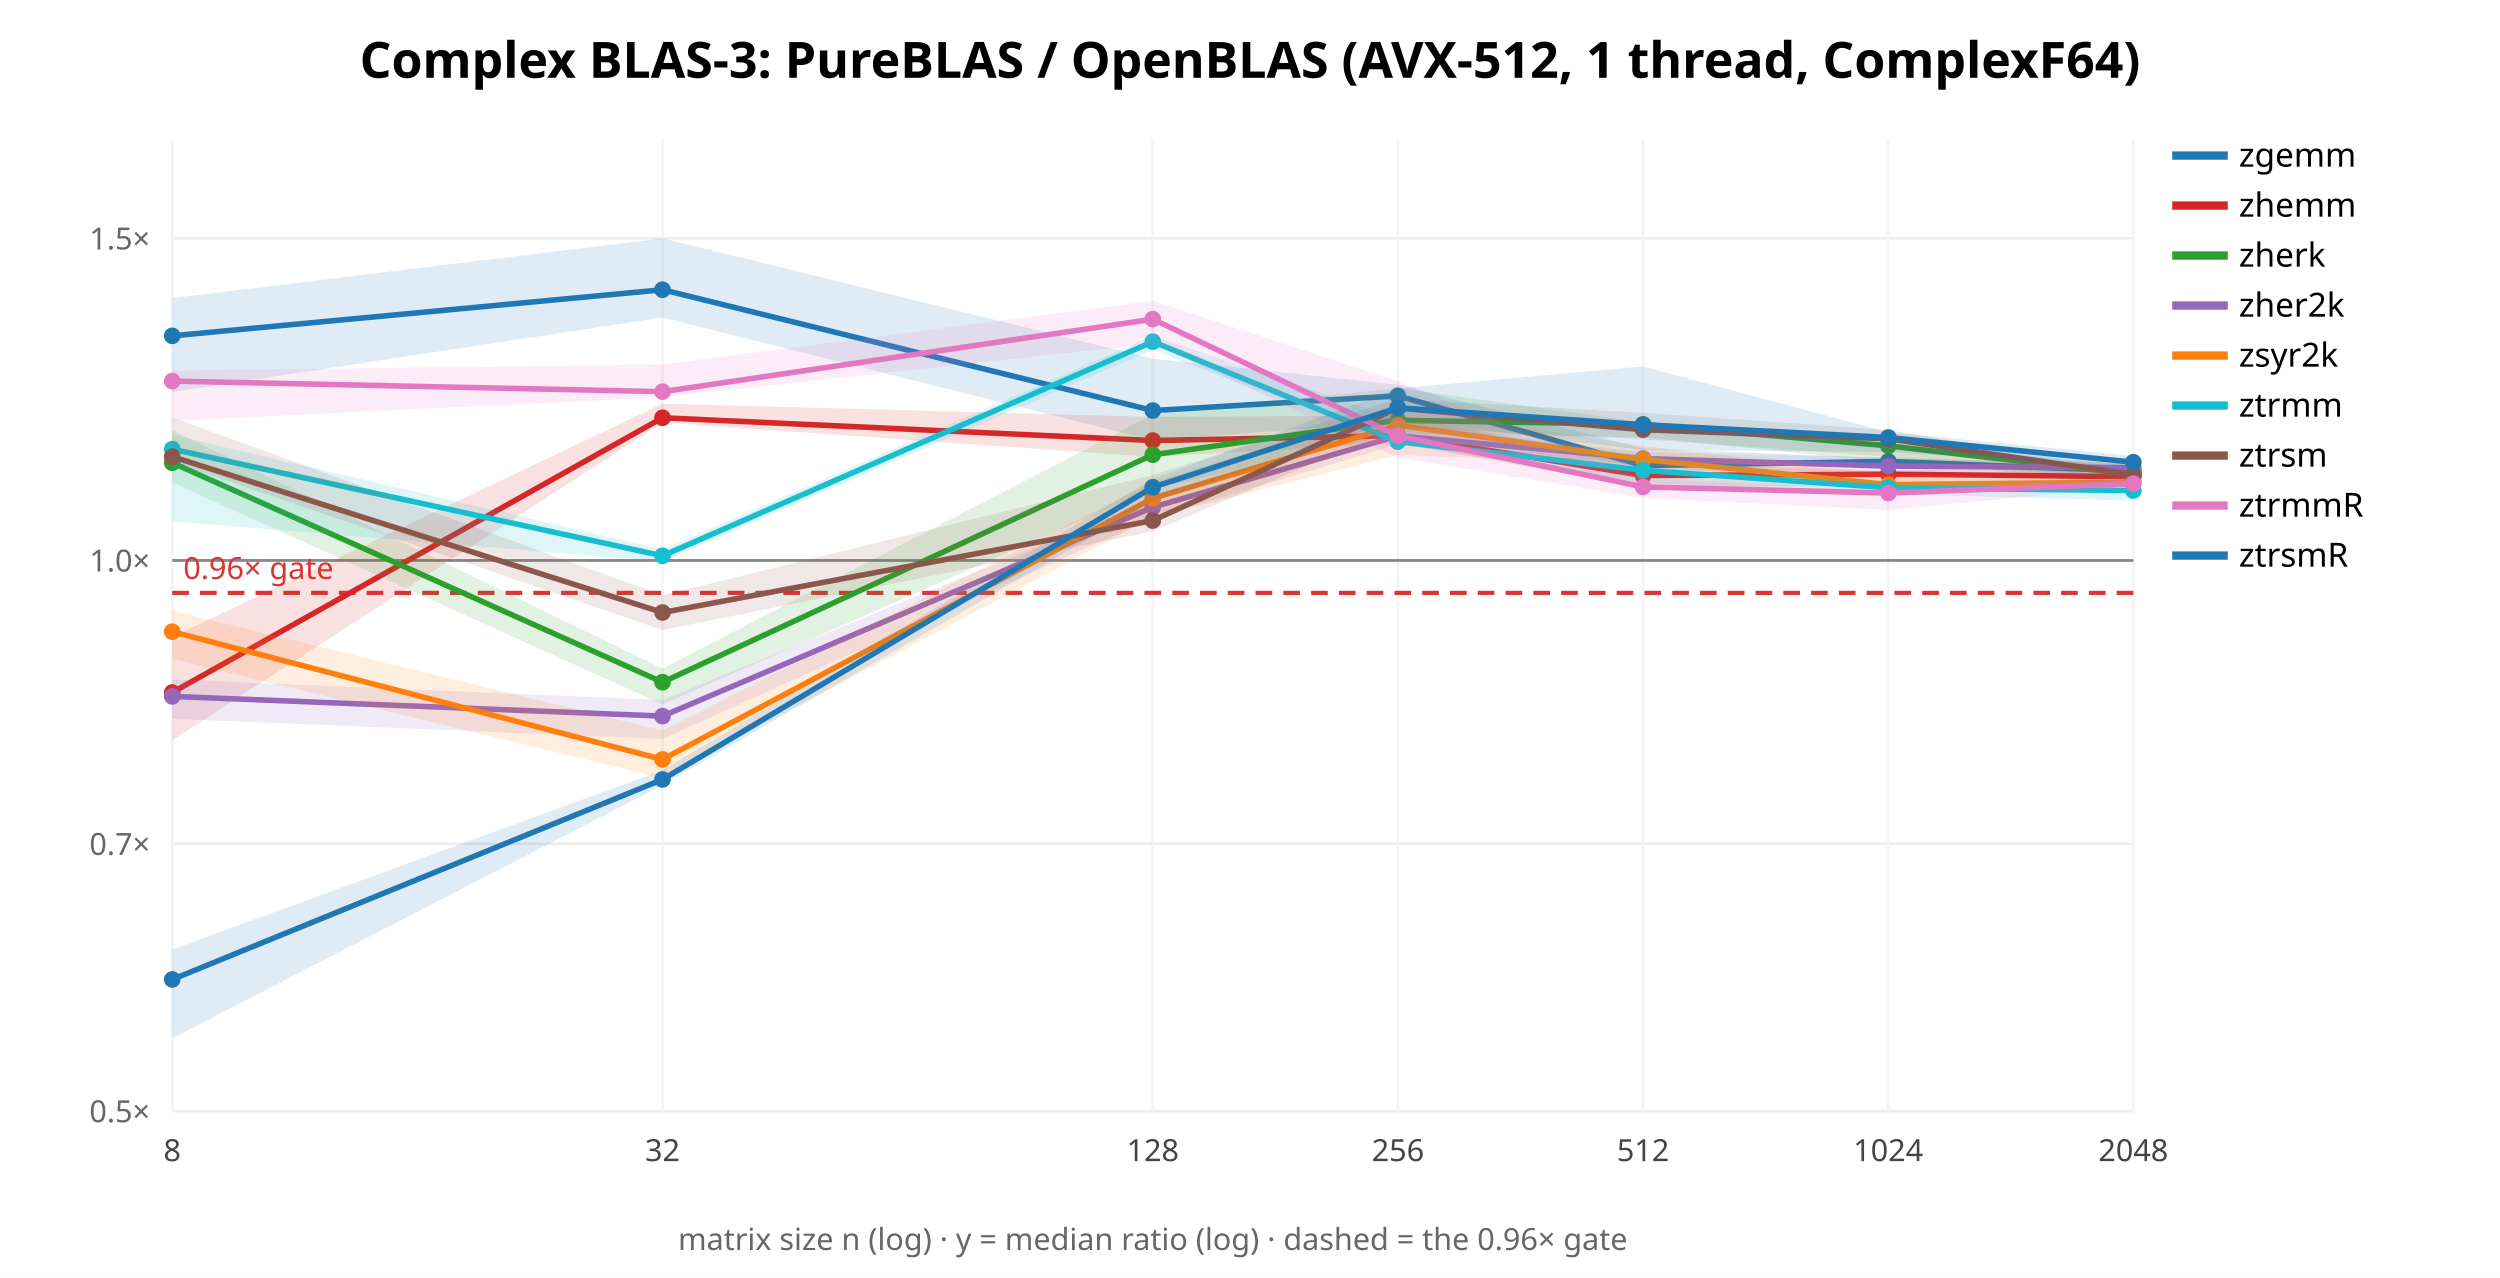
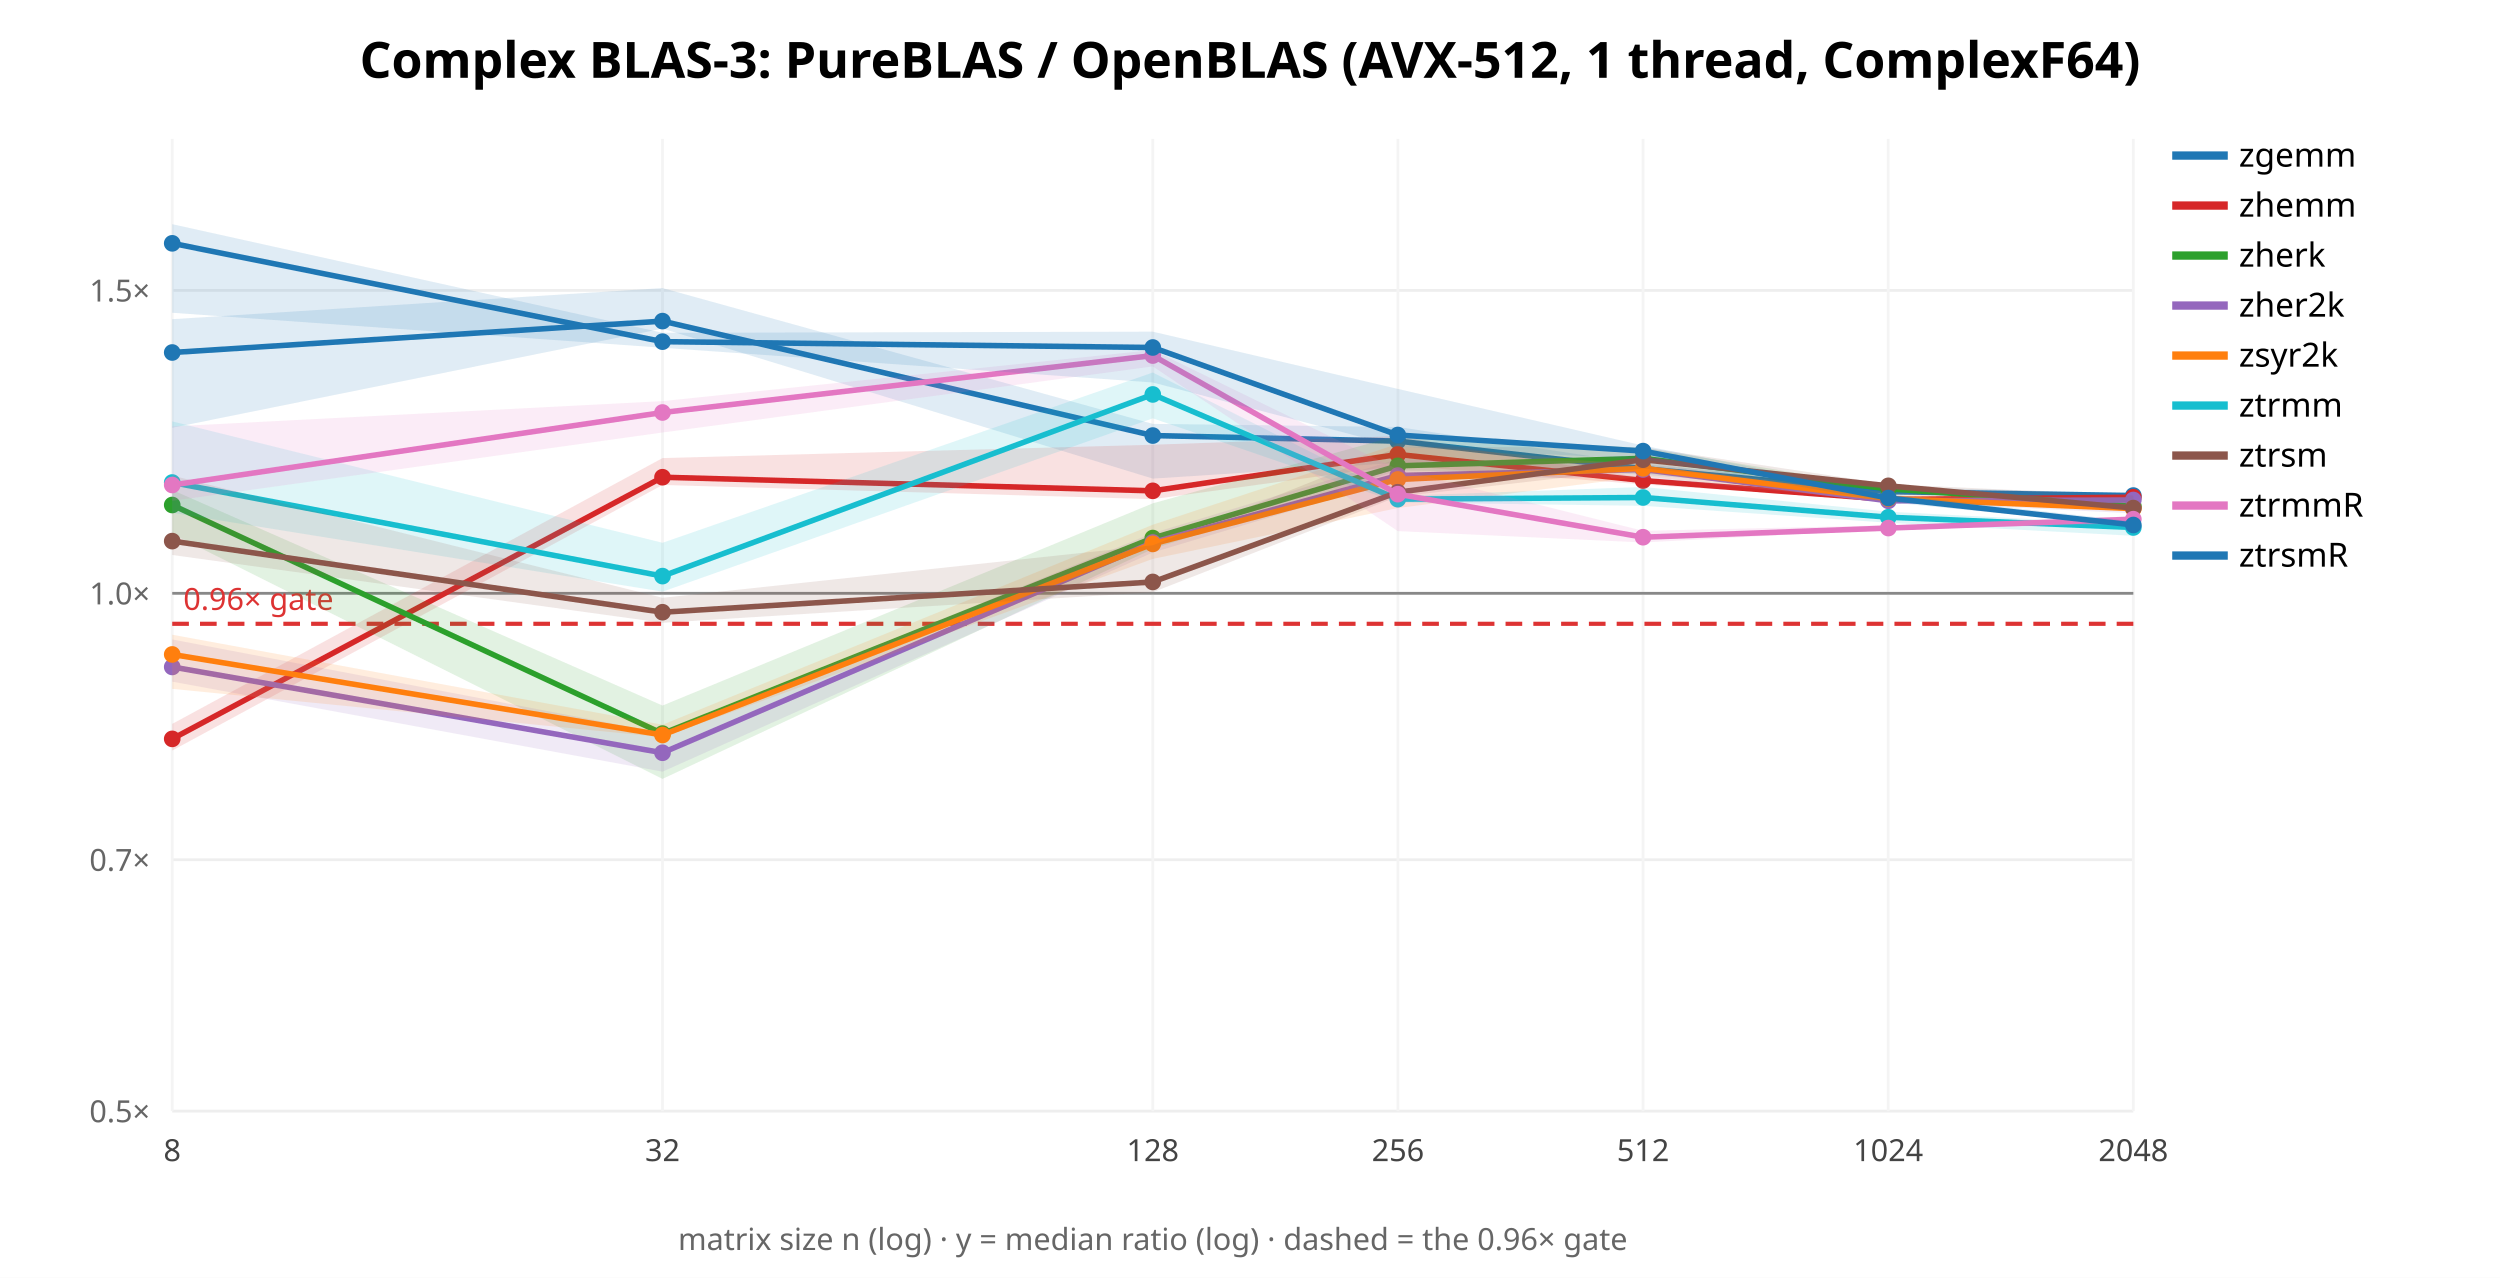
<svg xmlns="http://www.w3.org/2000/svg" width="900" height="460" font-family="sans-serif">
  <rect width="900" height="460" fill="white" />
  <text x="450.0" y="28" text-anchor="middle" font-size="18" font-weight="bold">Complex BLAS-3: PureBLAS / OpenBLAS (AVX-512, 1 thread, ComplexF64)</text>
  <line x1="62" y1="400.0" x2="768" y2="400.0" stroke="#eee" />
  <text x="54" y="404.0" text-anchor="end" font-size="11" fill="#666">0.5×</text>
-   <line x1="62" y1="303.769" x2="768" y2="303.769" stroke="#eee" />
-   <text x="54" y="307.769" text-anchor="end" font-size="11" fill="#666">0.7×</text>
-   <line x1="62" y1="201.76" x2="768" y2="201.76" stroke="#eee" />
-   <text x="54" y="205.76" text-anchor="end" font-size="11" fill="#666">1.0×</text>
-   <line x1="62" y1="85.797" x2="768" y2="85.797" stroke="#eee" />
-   <text x="54" y="89.797" text-anchor="end" font-size="11" fill="#666">1.5×</text>
+   <line x1="62" y1="309.512" x2="768" y2="309.512" stroke="#eee" />
+   <text x="54" y="313.512" text-anchor="end" font-size="11" fill="#666">0.7×</text>
+   <line x1="62" y1="213.59" x2="768" y2="213.59" stroke="#eee" />
+   <text x="54" y="217.59" text-anchor="end" font-size="11" fill="#666">1.0×</text>
+   <line x1="62" y1="104.547" x2="768" y2="104.547" stroke="#eee" />
+   <text x="54" y="108.547" text-anchor="end" font-size="11" fill="#666">1.5×</text>
  <line x1="62.0" y1="50" x2="62.0" y2="400" stroke="#f4f4f4" />
  <text x="62.0" y="418" text-anchor="middle" font-size="11" fill="#444">8</text>
  <line x1="238.5" y1="50" x2="238.5" y2="400" stroke="#f4f4f4" />
  <text x="238.5" y="418" text-anchor="middle" font-size="11" fill="#444">32</text>
  <line x1="415.0" y1="50" x2="415.0" y2="400" stroke="#f4f4f4" />
  <text x="415.0" y="418" text-anchor="middle" font-size="11" fill="#444">128</text>
  <line x1="503.25" y1="50" x2="503.25" y2="400" stroke="#f4f4f4" />
  <text x="503.25" y="418" text-anchor="middle" font-size="11" fill="#444">256</text>
  <line x1="591.5" y1="50" x2="591.5" y2="400" stroke="#f4f4f4" />
  <text x="591.5" y="418" text-anchor="middle" font-size="11" fill="#444">512</text>
  <line x1="679.75" y1="50" x2="679.75" y2="400" stroke="#f4f4f4" />
  <text x="679.75" y="418" text-anchor="middle" font-size="11" fill="#444">1024</text>
  <line x1="768.0" y1="50" x2="768.0" y2="400" stroke="#f4f4f4" />
  <text x="768.0" y="418" text-anchor="middle" font-size="11" fill="#444">2048</text>
-   <line x1="62" y1="201.76" x2="768" y2="201.76" stroke="#888" />
-   <line x1="62" y1="213.435" x2="768" y2="213.435" stroke="#d33" stroke-width="1.5" stroke-dasharray="6 4" />
-   <text x="66" y="208.435" font-size="11" fill="#d33">0.96× gate</text>
-   <polygon points="62.0,107.3 238.5,85.8 415.0,129.1 503.2,138.5 591.5,161.4 679.8,164.9 768.0,167.5 768.0,171.4 679.8,167.1 591.5,168.6 503.2,151.8 415.0,158.5 238.5,114.3 62.0,141.1" fill="#1f77b4" opacity="0.14" stroke="none" />
-   <polyline points="62.0,120.9 238.5,104.3 415.0,147.8 503.2,142.5 591.5,167.6 679.8,166.1 768.0,169.6" fill="none" stroke="#1f77b4" stroke-width="2" />
-   <circle cx="62.0" cy="120.9" r="3" fill="#1f77b4" />
-   <circle cx="238.5" cy="104.3" r="3" fill="#1f77b4" />
-   <circle cx="415.0" cy="147.8" r="3" fill="#1f77b4" />
-   <circle cx="503.2" cy="142.5" r="3" fill="#1f77b4" />
-   <circle cx="591.5" cy="167.6" r="3" fill="#1f77b4" />
-   <circle cx="679.8" cy="166.1" r="3" fill="#1f77b4" />
-   <circle cx="768.0" cy="169.6" r="3" fill="#1f77b4" />
+   <line x1="62" y1="213.59" x2="768" y2="213.59" stroke="#888" />
+   <line x1="62" y1="224.568" x2="768" y2="224.568" stroke="#d33" stroke-width="1.5" stroke-dasharray="6 4" />
+   <text x="66" y="219.568" font-size="11" fill="#d33">0.96× gate</text>
+   <polygon points="62.0,114.9 238.5,103.7 415.0,152.6 503.2,153.7 591.5,167.1 679.8,175.3 768.0,177.6 768.0,181.0 679.8,178.0 591.5,170.9 503.2,166.6 415.0,172.3 238.5,118.3 62.0,154.0" fill="#1f77b4" opacity="0.14" stroke="none" />
+   <polyline points="62.0,126.9 238.5,115.6 415.0,156.8 503.2,158.8 591.5,168.7 679.8,177.0 768.0,178.4" fill="none" stroke="#1f77b4" stroke-width="2" />
+   <circle cx="62.0" cy="126.9" r="3" fill="#1f77b4" />
+   <circle cx="238.5" cy="115.6" r="3" fill="#1f77b4" />
+   <circle cx="415.0" cy="156.8" r="3" fill="#1f77b4" />
+   <circle cx="503.2" cy="158.8" r="3" fill="#1f77b4" />
+   <circle cx="591.5" cy="168.7" r="3" fill="#1f77b4" />
+   <circle cx="679.8" cy="177.0" r="3" fill="#1f77b4" />
+   <circle cx="768.0" cy="178.4" r="3" fill="#1f77b4" />
  <line x1="782" y1="56" x2="802" y2="56" stroke="#1f77b4" stroke-width="3" />
  <text x="806" y="60" font-size="12">zgemm</text>
-   <polygon points="62.0,229.3 238.5,145.3 415.0,150.1 503.2,149.6 591.5,166.6 679.8,169.5 768.0,164.6 768.0,175.5 679.8,174.6 591.5,175.6 503.2,159.5 415.0,164.5 238.5,152.1 62.0,266.5" fill="#d62728" opacity="0.14" stroke="none" />
-   <polyline points="62.0,249.3 238.5,150.4 415.0,158.6 503.2,156.8 591.5,171.2 679.8,170.7 768.0,171.6" fill="none" stroke="#d62728" stroke-width="2" />
-   <circle cx="62.0" cy="249.3" r="3" fill="#d62728" />
-   <circle cx="238.5" cy="150.4" r="3" fill="#d62728" />
-   <circle cx="415.0" cy="158.6" r="3" fill="#d62728" />
-   <circle cx="503.2" cy="156.8" r="3" fill="#d62728" />
-   <circle cx="591.5" cy="171.2" r="3" fill="#d62728" />
-   <circle cx="679.8" cy="170.7" r="3" fill="#d62728" />
-   <circle cx="768.0" cy="171.6" r="3" fill="#d62728" />
+   <polygon points="62.0,260.6 238.5,164.9 415.0,160.1 503.2,157.0 591.5,172.1 679.8,179.6 768.0,178.5 768.0,181.6 679.8,180.3 591.5,174.4 503.2,167.6 415.0,179.7 238.5,174.6 62.0,270.2" fill="#d62728" opacity="0.14" stroke="none" />
+   <polyline points="62.0,266.0 238.5,171.8 415.0,176.7 503.2,163.6 591.5,173.0 679.8,179.8 768.0,179.0" fill="none" stroke="#d62728" stroke-width="2" />
+   <circle cx="62.0" cy="266.0" r="3" fill="#d62728" />
+   <circle cx="238.5" cy="171.8" r="3" fill="#d62728" />
+   <circle cx="415.0" cy="176.7" r="3" fill="#d62728" />
+   <circle cx="503.2" cy="163.6" r="3" fill="#d62728" />
+   <circle cx="591.5" cy="173.0" r="3" fill="#d62728" />
+   <circle cx="679.8" cy="179.8" r="3" fill="#d62728" />
+   <circle cx="768.0" cy="179.0" r="3" fill="#d62728" />
  <line x1="782" y1="74" x2="802" y2="74" stroke="#d62728" stroke-width="3" />
  <text x="806" y="78" font-size="12">zhemm</text>
-   <polygon points="62.0,154.9 238.5,240.7 415.0,149.2 503.2,139.7 591.5,152.0 679.8,159.6 768.0,167.5 768.0,172.4 679.8,166.4 591.5,157.4 503.2,156.1 415.0,176.0 238.5,253.6 62.0,173.7" fill="#2ca02c" opacity="0.14" stroke="none" />
-   <polyline points="62.0,166.6 238.5,245.6 415.0,163.7 503.2,151.3 591.5,152.8 679.8,160.5 768.0,170.8" fill="none" stroke="#2ca02c" stroke-width="2" />
-   <circle cx="62.0" cy="166.6" r="3" fill="#2ca02c" />
-   <circle cx="238.5" cy="245.6" r="3" fill="#2ca02c" />
-   <circle cx="415.0" cy="163.7" r="3" fill="#2ca02c" />
-   <circle cx="503.2" cy="151.3" r="3" fill="#2ca02c" />
-   <circle cx="591.5" cy="152.8" r="3" fill="#2ca02c" />
-   <circle cx="679.8" cy="160.5" r="3" fill="#2ca02c" />
-   <circle cx="768.0" cy="170.8" r="3" fill="#2ca02c" />
+   <polygon points="62.0,176.4 238.5,254.0 415.0,181.2 503.2,156.8 591.5,161.2 679.8,175.7 768.0,181.4 768.0,183.1 679.8,176.6 591.5,170.4 503.2,169.4 415.0,197.6 238.5,280.4 62.0,192.2" fill="#2ca02c" opacity="0.14" stroke="none" />
+   <polyline points="62.0,181.8 238.5,264.1 415.0,193.7 503.2,167.7 591.5,165.0 679.8,176.0 768.0,182.2" fill="none" stroke="#2ca02c" stroke-width="2" />
+   <circle cx="62.0" cy="181.8" r="3" fill="#2ca02c" />
+   <circle cx="238.5" cy="264.1" r="3" fill="#2ca02c" />
+   <circle cx="415.0" cy="193.7" r="3" fill="#2ca02c" />
+   <circle cx="503.2" cy="167.7" r="3" fill="#2ca02c" />
+   <circle cx="591.5" cy="165.0" r="3" fill="#2ca02c" />
+   <circle cx="679.8" cy="176.0" r="3" fill="#2ca02c" />
+   <circle cx="768.0" cy="182.2" r="3" fill="#2ca02c" />
  <line x1="782" y1="92" x2="802" y2="92" stroke="#2ca02c" stroke-width="3" />
  <text x="806" y="96" font-size="12">zherk</text>
-   <polygon points="62.0,244.6 238.5,252.0 415.0,179.9 503.2,153.3 591.5,162.7 679.8,164.8 768.0,166.8 768.0,170.4 679.8,170.0 591.5,169.3 503.2,160.0 415.0,186.5 238.5,266.0 62.0,258.8" fill="#9467bd" opacity="0.14" stroke="none" />
-   <polyline points="62.0,250.7 238.5,257.8 415.0,182.6 503.2,156.9 591.5,165.1 679.8,167.8 768.0,168.4" fill="none" stroke="#9467bd" stroke-width="2" />
-   <circle cx="62.0" cy="250.7" r="3" fill="#9467bd" />
-   <circle cx="238.5" cy="257.8" r="3" fill="#9467bd" />
-   <circle cx="415.0" cy="182.6" r="3" fill="#9467bd" />
-   <circle cx="503.2" cy="156.9" r="3" fill="#9467bd" />
-   <circle cx="591.5" cy="165.1" r="3" fill="#9467bd" />
-   <circle cx="679.8" cy="167.8" r="3" fill="#9467bd" />
-   <circle cx="768.0" cy="168.4" r="3" fill="#9467bd" />
+   <polygon points="62.0,230.2 238.5,263.9 415.0,191.9 503.2,165.3 591.5,166.2 679.8,178.7 768.0,179.8 768.0,184.8 679.8,180.6 591.5,171.9 503.2,172.4 415.0,198.9 238.5,277.8 62.0,245.4" fill="#9467bd" opacity="0.14" stroke="none" />
+   <polyline points="62.0,240.1 238.5,271.0 415.0,195.3 503.2,171.2 591.5,169.0 679.8,180.3 768.0,180.0" fill="none" stroke="#9467bd" stroke-width="2" />
+   <circle cx="62.0" cy="240.1" r="3" fill="#9467bd" />
+   <circle cx="238.5" cy="271.0" r="3" fill="#9467bd" />
+   <circle cx="415.0" cy="195.3" r="3" fill="#9467bd" />
+   <circle cx="503.2" cy="171.2" r="3" fill="#9467bd" />
+   <circle cx="591.5" cy="169.0" r="3" fill="#9467bd" />
+   <circle cx="679.8" cy="180.3" r="3" fill="#9467bd" />
+   <circle cx="768.0" cy="180.0" r="3" fill="#9467bd" />
  <line x1="782" y1="110" x2="802" y2="110" stroke="#9467bd" stroke-width="3" />
  <text x="806" y="114" font-size="12">zher2k</text>
-   <polygon points="62.0,219.8 238.5,263.0 415.0,173.5 503.2,146.4 591.5,160.6 679.8,170.7 768.0,173.2 768.0,176.3 679.8,175.9 591.5,167.3 503.2,163.8 415.0,186.2 238.5,280.1 62.0,237.2" fill="#ff7f0e" opacity="0.14" stroke="none" />
-   <polyline points="62.0,227.4 238.5,273.4 415.0,179.4 503.2,153.1 591.5,165.4 679.8,174.5 768.0,173.5" fill="none" stroke="#ff7f0e" stroke-width="2" />
-   <circle cx="62.0" cy="227.4" r="3" fill="#ff7f0e" />
-   <circle cx="238.5" cy="273.4" r="3" fill="#ff7f0e" />
-   <circle cx="415.0" cy="179.4" r="3" fill="#ff7f0e" />
-   <circle cx="503.2" cy="153.1" r="3" fill="#ff7f0e" />
-   <circle cx="591.5" cy="165.4" r="3" fill="#ff7f0e" />
-   <circle cx="679.8" cy="174.5" r="3" fill="#ff7f0e" />
-   <circle cx="768.0" cy="173.5" r="3" fill="#ff7f0e" />
+   <polygon points="62.0,228.5 238.5,260.9 415.0,188.9 503.2,159.8 591.5,167.6 679.8,177.4 768.0,181.7 768.0,183.3 679.8,180.7 591.5,171.5 503.2,182.9 415.0,201.2 238.5,265.4 62.0,248.0" fill="#ff7f0e" opacity="0.14" stroke="none" />
+   <polyline points="62.0,235.6 238.5,264.6 415.0,195.8 503.2,172.6 591.5,168.6 679.8,179.5 768.0,183.1" fill="none" stroke="#ff7f0e" stroke-width="2" />
+   <circle cx="62.0" cy="235.6" r="3" fill="#ff7f0e" />
+   <circle cx="238.5" cy="264.6" r="3" fill="#ff7f0e" />
+   <circle cx="415.0" cy="195.8" r="3" fill="#ff7f0e" />
+   <circle cx="503.2" cy="172.6" r="3" fill="#ff7f0e" />
+   <circle cx="591.5" cy="168.6" r="3" fill="#ff7f0e" />
+   <circle cx="679.8" cy="179.5" r="3" fill="#ff7f0e" />
+   <circle cx="768.0" cy="183.1" r="3" fill="#ff7f0e" />
  <line x1="782" y1="128" x2="802" y2="128" stroke="#ff7f0e" stroke-width="3" />
  <text x="806" y="132" font-size="12">zsyr2k</text>
-   <polygon points="62.0,156.6 238.5,197.8 415.0,120.9 503.2,150.9 591.5,163.8 679.8,173.4 768.0,172.4 768.0,180.3 679.8,177.8 591.5,173.8 503.2,159.9 415.0,126.0 238.5,202.1 62.0,187.7" fill="#17becf" opacity="0.14" stroke="none" />
-   <polyline points="62.0,161.7 238.5,200.1 415.0,123.0 503.2,159.0 591.5,169.3 679.8,175.6 768.0,176.6" fill="none" stroke="#17becf" stroke-width="2" />
-   <circle cx="62.0" cy="161.7" r="3" fill="#17becf" />
-   <circle cx="238.5" cy="200.1" r="3" fill="#17becf" />
-   <circle cx="415.0" cy="123.0" r="3" fill="#17becf" />
-   <circle cx="503.2" cy="159.0" r="3" fill="#17becf" />
-   <circle cx="591.5" cy="169.3" r="3" fill="#17becf" />
-   <circle cx="679.8" cy="175.6" r="3" fill="#17becf" />
-   <circle cx="768.0" cy="176.6" r="3" fill="#17becf" />
+   <polygon points="62.0,151.7 238.5,195.4 415.0,134.1 503.2,178.5 591.5,175.3 679.8,184.2 768.0,188.8 768.0,192.9 679.8,188.2 591.5,182.1 503.2,180.9 415.0,150.6 238.5,213.0 62.0,184.6" fill="#17becf" opacity="0.14" stroke="none" />
+   <polyline points="62.0,173.7 238.5,207.4 415.0,142.0 503.2,179.7 591.5,179.1 679.8,186.2 768.0,189.9" fill="none" stroke="#17becf" stroke-width="2" />
+   <circle cx="62.0" cy="173.7" r="3" fill="#17becf" />
+   <circle cx="238.5" cy="207.4" r="3" fill="#17becf" />
+   <circle cx="415.0" cy="142.0" r="3" fill="#17becf" />
+   <circle cx="503.2" cy="179.7" r="3" fill="#17becf" />
+   <circle cx="591.5" cy="179.1" r="3" fill="#17becf" />
+   <circle cx="679.8" cy="186.2" r="3" fill="#17becf" />
+   <circle cx="768.0" cy="189.9" r="3" fill="#17becf" />
  <line x1="782" y1="146" x2="802" y2="146" stroke="#17becf" stroke-width="3" />
  <text x="806" y="150" font-size="12">ztrmm</text>
-   <polygon points="62.0,150.3 238.5,214.3 415.0,171.0 503.2,143.6 591.5,148.6 679.8,154.8 768.0,169.6 768.0,175.5 679.8,164.5 591.5,158.1 503.2,153.9 415.0,191.3 238.5,226.8 62.0,166.3" fill="#8c564b" opacity="0.14" stroke="none" />
-   <polyline points="62.0,164.4 238.5,220.5 415.0,187.4 503.2,146.9 591.5,154.7 679.8,158.0 768.0,170.9" fill="none" stroke="#8c564b" stroke-width="2" />
-   <circle cx="62.0" cy="164.4" r="3" fill="#8c564b" />
-   <circle cx="238.5" cy="220.5" r="3" fill="#8c564b" />
-   <circle cx="415.0" cy="187.4" r="3" fill="#8c564b" />
-   <circle cx="503.2" cy="146.9" r="3" fill="#8c564b" />
-   <circle cx="591.5" cy="154.7" r="3" fill="#8c564b" />
-   <circle cx="679.8" cy="158.0" r="3" fill="#8c564b" />
-   <circle cx="768.0" cy="170.9" r="3" fill="#8c564b" />
+   <polygon points="62.0,171.2 238.5,215.2 415.0,196.3 503.2,161.0 591.5,161.0 679.8,174.3 768.0,178.4 768.0,183.5 679.8,176.2 591.5,168.7 503.2,178.8 415.0,213.2 238.5,224.2 62.0,199.8" fill="#8c564b" opacity="0.14" stroke="none" />
+   <polyline points="62.0,194.8 238.5,220.4 415.0,209.5 503.2,177.2 591.5,165.5 679.8,174.9 768.0,182.9" fill="none" stroke="#8c564b" stroke-width="2" />
+   <circle cx="62.0" cy="194.8" r="3" fill="#8c564b" />
+   <circle cx="238.5" cy="220.4" r="3" fill="#8c564b" />
+   <circle cx="415.0" cy="209.5" r="3" fill="#8c564b" />
+   <circle cx="503.2" cy="177.2" r="3" fill="#8c564b" />
+   <circle cx="591.5" cy="165.5" r="3" fill="#8c564b" />
+   <circle cx="679.8" cy="174.9" r="3" fill="#8c564b" />
+   <circle cx="768.0" cy="182.9" r="3" fill="#8c564b" />
  <line x1="782" y1="164" x2="802" y2="164" stroke="#8c564b" stroke-width="3" />
  <text x="806" y="168" font-size="12">ztrsm</text>
-   <polygon points="62.0,133.4 238.5,131.2 415.0,108.3 503.2,137.2 591.5,172.4 679.8,176.1 768.0,171.7 768.0,175.1 679.8,183.6 591.5,179.3 503.2,164.7 415.0,123.7 238.5,143.0 62.0,151.5" fill="#e377c2" opacity="0.14" stroke="none" />
-   <polyline points="62.0,137.2 238.5,141.0 415.0,114.9 503.2,156.9 591.5,175.3 679.8,177.5 768.0,174.1" fill="none" stroke="#e377c2" stroke-width="2" />
-   <circle cx="62.0" cy="137.2" r="3" fill="#e377c2" />
-   <circle cx="238.5" cy="141.0" r="3" fill="#e377c2" />
-   <circle cx="415.0" cy="114.9" r="3" fill="#e377c2" />
-   <circle cx="503.2" cy="156.9" r="3" fill="#e377c2" />
-   <circle cx="591.5" cy="175.3" r="3" fill="#e377c2" />
-   <circle cx="679.8" cy="177.5" r="3" fill="#e377c2" />
-   <circle cx="768.0" cy="174.1" r="3" fill="#e377c2" />
+   <polygon points="62.0,153.5 238.5,144.4 415.0,126.0 503.2,169.0 591.5,191.1 679.8,189.1 768.0,186.0 768.0,188.6 679.8,190.5 591.5,195.3 503.2,191.2 415.0,131.9 238.5,155.7 62.0,180.3" fill="#e377c2" opacity="0.14" stroke="none" />
+   <polyline points="62.0,174.6 238.5,148.5 415.0,128.0 503.2,177.9 591.5,193.4 679.8,190.1 768.0,186.9" fill="none" stroke="#e377c2" stroke-width="2" />
+   <circle cx="62.0" cy="174.6" r="3" fill="#e377c2" />
+   <circle cx="238.5" cy="148.5" r="3" fill="#e377c2" />
+   <circle cx="415.0" cy="128.0" r="3" fill="#e377c2" />
+   <circle cx="503.2" cy="177.9" r="3" fill="#e377c2" />
+   <circle cx="591.5" cy="193.4" r="3" fill="#e377c2" />
+   <circle cx="679.8" cy="190.1" r="3" fill="#e377c2" />
+   <circle cx="768.0" cy="186.9" r="3" fill="#e377c2" />
  <line x1="782" y1="182" x2="802" y2="182" stroke="#e377c2" stroke-width="3" />
  <text x="806" y="186" font-size="12">ztrmmR</text>
-   <polygon points="62.0,341.8 238.5,277.3 415.0,172.4 503.2,139.8 591.5,131.9 679.8,155.6 768.0,164.1 768.0,168.5 679.8,162.7 591.5,162.0 503.2,151.1 415.0,180.6 238.5,282.7 62.0,373.8" fill="#1f77b4" opacity="0.14" stroke="none" />
-   <polyline points="62.0,352.6 238.5,280.6 415.0,175.4 503.2,146.8 591.5,152.9 679.8,157.5 768.0,166.4" fill="none" stroke="#1f77b4" stroke-width="2" />
-   <circle cx="62.0" cy="352.6" r="3" fill="#1f77b4" />
-   <circle cx="238.5" cy="280.6" r="3" fill="#1f77b4" />
-   <circle cx="415.0" cy="175.4" r="3" fill="#1f77b4" />
-   <circle cx="503.2" cy="146.8" r="3" fill="#1f77b4" />
-   <circle cx="591.5" cy="152.9" r="3" fill="#1f77b4" />
-   <circle cx="679.8" cy="157.5" r="3" fill="#1f77b4" />
-   <circle cx="768.0" cy="166.4" r="3" fill="#1f77b4" />
+   <polygon points="62.0,80.7 238.5,119.8 415.0,119.4 503.2,140.0 591.5,160.4 679.8,177.8 768.0,187.7 768.0,189.5 679.8,180.8 591.5,165.3 503.2,160.8 415.0,137.7 238.5,125.2 62.0,112.6" fill="#1f77b4" opacity="0.14" stroke="none" />
+   <polyline points="62.0,87.6 238.5,123.0 415.0,125.1 503.2,156.6 591.5,162.4 679.8,179.3 768.0,189.0" fill="none" stroke="#1f77b4" stroke-width="2" />
+   <circle cx="62.0" cy="87.6" r="3" fill="#1f77b4" />
+   <circle cx="238.5" cy="123.0" r="3" fill="#1f77b4" />
+   <circle cx="415.0" cy="125.1" r="3" fill="#1f77b4" />
+   <circle cx="503.2" cy="156.6" r="3" fill="#1f77b4" />
+   <circle cx="591.5" cy="162.4" r="3" fill="#1f77b4" />
+   <circle cx="679.8" cy="179.3" r="3" fill="#1f77b4" />
+   <circle cx="768.0" cy="189.0" r="3" fill="#1f77b4" />
  <line x1="782" y1="200" x2="802" y2="200" stroke="#1f77b4" stroke-width="3" />
  <text x="806" y="204" font-size="12">ztrsmR</text>
  <text x="415.0" y="450" text-anchor="middle" font-size="11" fill="#666">matrix size n (log) · y = median ratio (log) · dashed = the 0.96× gate</text>
</svg>
